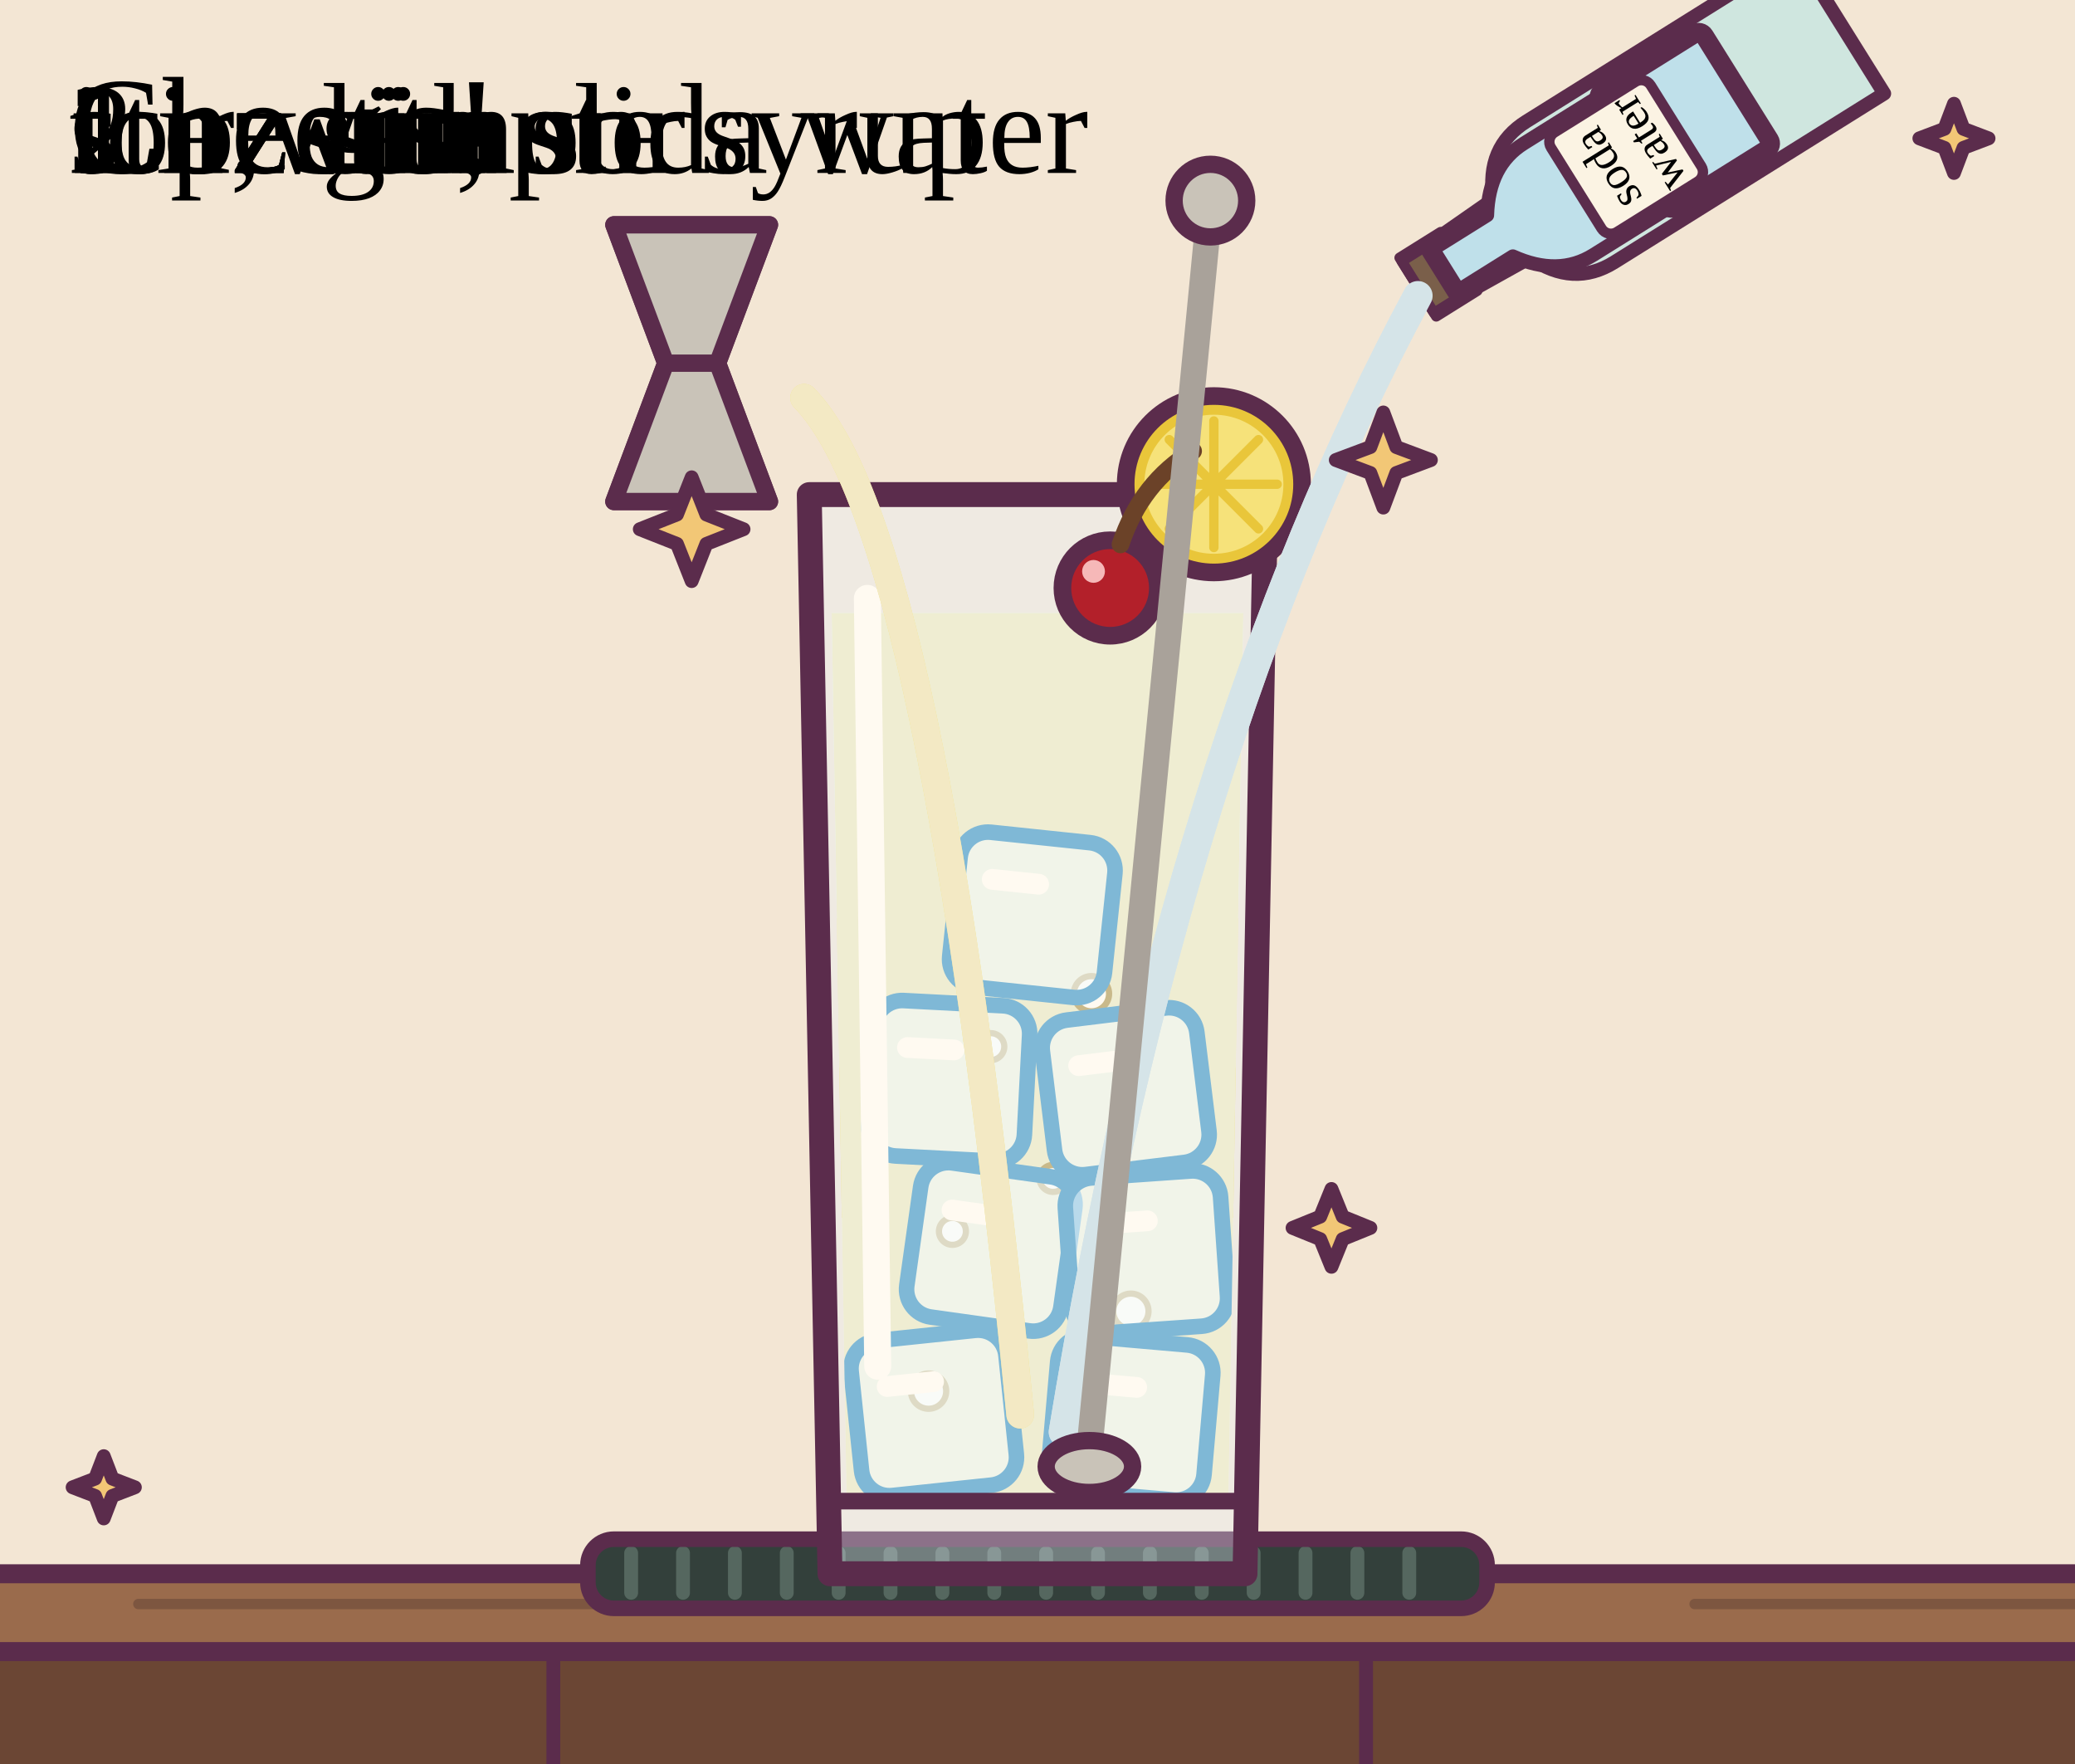
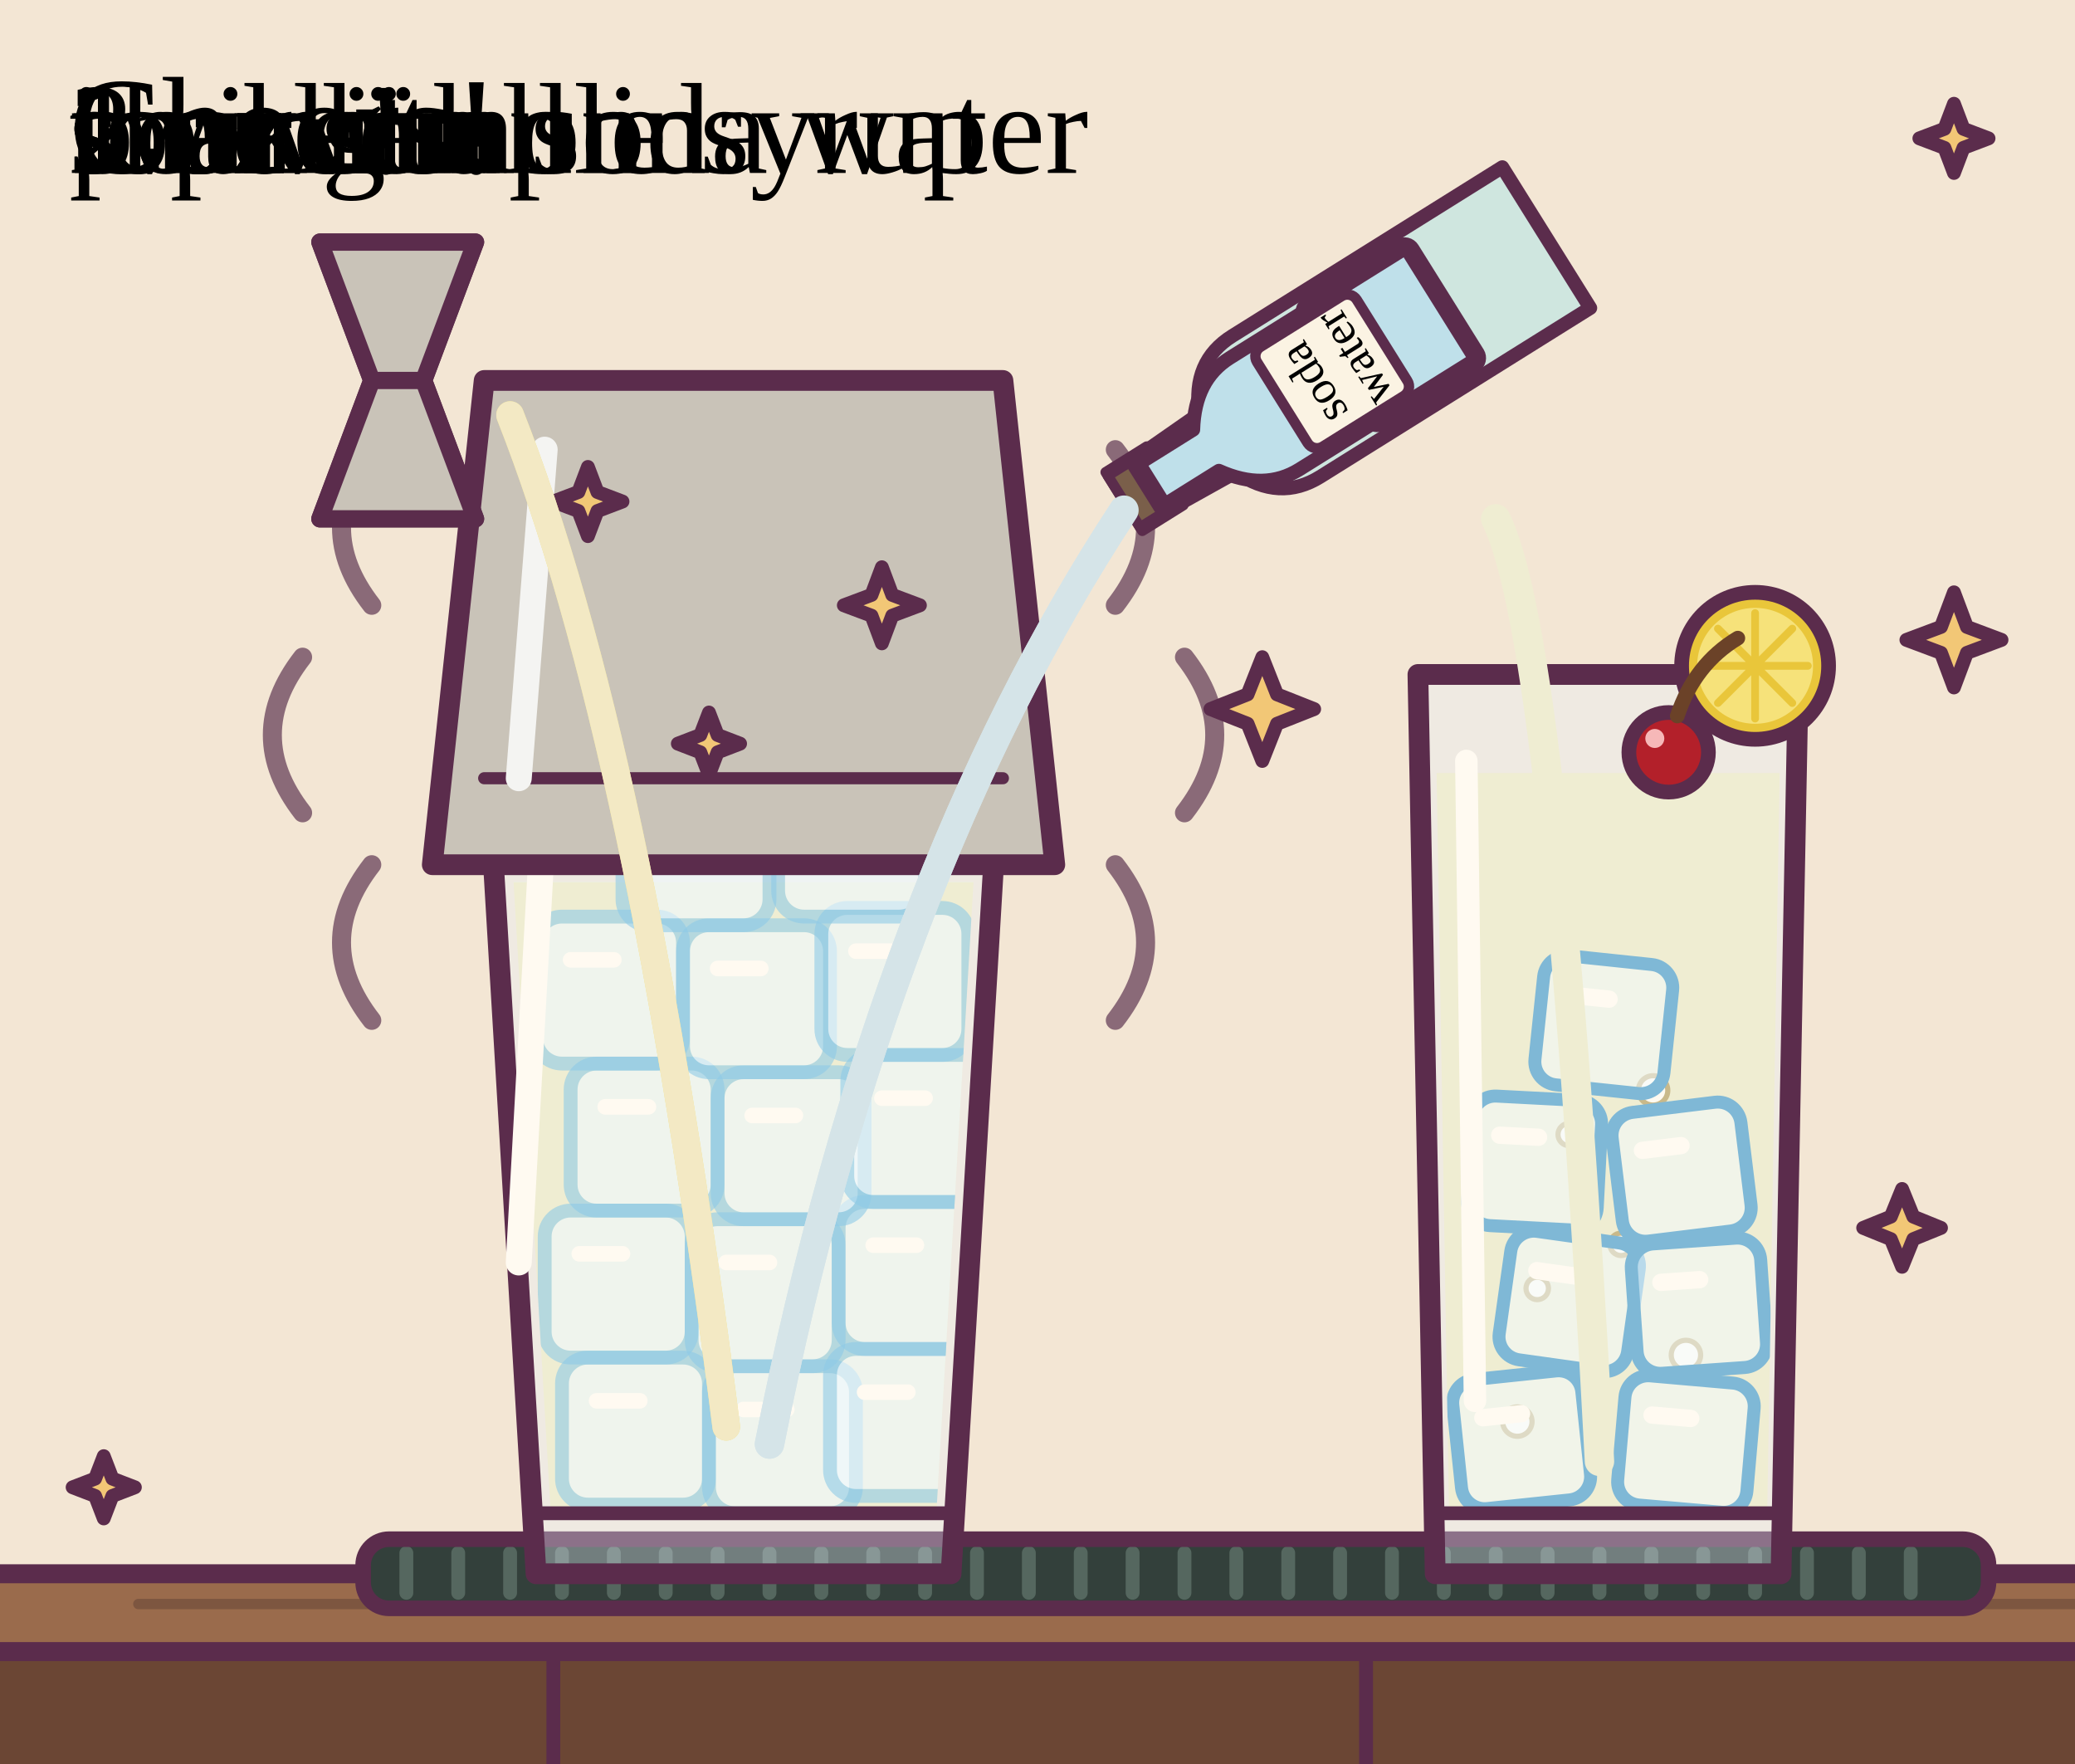
- <svg viewBox="0 0 240 204" role="img" aria-label="How to make a Tom Collins, step by step: Fill with ice. Fill a highball glass with ice. Gin, lemon and syrup. Pour them right into the glass. Top with soda water. Give it a quick stir. Garnish. A lemon wheel and a cherry. Cheers!">
+ <svg viewBox="0 0 240 204" role="img" aria-label="How to make a Tom Collins, step by step: Combine ingredients. Add the gin, lemon juice and simple syrup to your shaker. Shake. Add ice and shake hard, until frosty cold. Top with soda water. Pour it right into the shaker, and give it a gentle swirl. Pour it all in. Pour everything, ice and all, into a highball glass. The drink is already chilling on that ice. Garnish. A lemon wheel and a cherry. Cheers!">
  <g transform="translate(-104 -14)">
    <g filter="url(#wash)">
      <rect x="0" y="0" width="400" height="236" fill="#f3e6d4" />
    </g>
    <rect x="0" y="196" width="400" height="40" fill="#6e4b39" />
    <g filter="url(#wash)">
      <rect x="0" y="196" width="400" height="9" fill="#9a6b4c" />
      <rect x="0" y="205" width="400" height="31" fill="#6b4634" />
    </g>
    <g filter="url(#crayon)" fill="none" stroke="#5b2c4c" stroke-width="2.2" stroke-linecap="round" stroke-linejoin="round">
      <path d="M0 196 H400 M0 205 H400" />
      <path d="M64 205 V236" stroke-width="1.6" />
      <path d="M168 205 V236" stroke-width="1.6" />
      <path d="M262 205 V236" stroke-width="1.6" />
      <path d="M352 205 V236" stroke-width="1.6" />
      <path d="M22 199.5 h38" stroke="#7d5640" stroke-width="1.2" />
      <path d="M120 199.5 h54" stroke="#7d5640" stroke-width="1.2" />
      <path d="M230 199.5 h30" stroke="#7d5640" stroke-width="1.2" />
      <path d="M300 199.5 h46" stroke="#7d5640" stroke-width="1.2" />
    </g>
-     <rect x="172" y="192" width="104" height="8" rx="3" fill="#33403b" />
-     <path d="M177 193.6 v4.6" stroke="#55675f" stroke-width="1.6" stroke-linecap="round" />
-     <path d="M183 193.6 v4.6" stroke="#55675f" stroke-width="1.6" stroke-linecap="round" />
-     <path d="M189 193.6 v4.6" stroke="#55675f" stroke-width="1.6" stroke-linecap="round" />
-     <path d="M195 193.6 v4.6" stroke="#55675f" stroke-width="1.6" stroke-linecap="round" />
-     <path d="M201 193.6 v4.6" stroke="#55675f" stroke-width="1.6" stroke-linecap="round" />
-     <path d="M207 193.6 v4.6" stroke="#55675f" stroke-width="1.6" stroke-linecap="round" />
-     <path d="M213 193.6 v4.6" stroke="#55675f" stroke-width="1.6" stroke-linecap="round" />
-     <path d="M219 193.6 v4.6" stroke="#55675f" stroke-width="1.6" stroke-linecap="round" />
-     <path d="M225 193.6 v4.6" stroke="#55675f" stroke-width="1.6" stroke-linecap="round" />
-     <path d="M231 193.6 v4.6" stroke="#55675f" stroke-width="1.6" stroke-linecap="round" />
-     <path d="M237 193.6 v4.6" stroke="#55675f" stroke-width="1.6" stroke-linecap="round" />
-     <path d="M243 193.6 v4.6" stroke="#55675f" stroke-width="1.6" stroke-linecap="round" />
-     <path d="M249 193.6 v4.6" stroke="#55675f" stroke-width="1.6" stroke-linecap="round" />
-     <path d="M255 193.6 v4.6" stroke="#55675f" stroke-width="1.6" stroke-linecap="round" />
-     <path d="M261 193.6 v4.6" stroke="#55675f" stroke-width="1.6" stroke-linecap="round" />
-     <path d="M267 193.6 v4.6" stroke="#55675f" stroke-width="1.6" stroke-linecap="round" />
+     <rect x="146" y="192" width="188" height="8" rx="3" fill="#33403b" />
+     <path d="M151 193.6 v4.6" stroke="#55675f" stroke-width="1.6" stroke-linecap="round" />
+     <path d="M157 193.6 v4.6" stroke="#55675f" stroke-width="1.6" stroke-linecap="round" />
+     <path d="M163 193.6 v4.6" stroke="#55675f" stroke-width="1.6" stroke-linecap="round" />
+     <path d="M169 193.6 v4.6" stroke="#55675f" stroke-width="1.6" stroke-linecap="round" />
+     <path d="M175 193.6 v4.6" stroke="#55675f" stroke-width="1.6" stroke-linecap="round" />
+     <path d="M181 193.6 v4.6" stroke="#55675f" stroke-width="1.6" stroke-linecap="round" />
+     <path d="M187 193.6 v4.6" stroke="#55675f" stroke-width="1.6" stroke-linecap="round" />
+     <path d="M193 193.6 v4.6" stroke="#55675f" stroke-width="1.6" stroke-linecap="round" />
+     <path d="M199 193.6 v4.6" stroke="#55675f" stroke-width="1.6" stroke-linecap="round" />
+     <path d="M205 193.6 v4.6" stroke="#55675f" stroke-width="1.6" stroke-linecap="round" />
+     <path d="M211 193.6 v4.6" stroke="#55675f" stroke-width="1.6" stroke-linecap="round" />
+     <path d="M217 193.6 v4.6" stroke="#55675f" stroke-width="1.6" stroke-linecap="round" />
+     <path d="M223 193.6 v4.6" stroke="#55675f" stroke-width="1.6" stroke-linecap="round" />
+     <path d="M229 193.6 v4.6" stroke="#55675f" stroke-width="1.6" stroke-linecap="round" />
+     <path d="M235 193.6 v4.6" stroke="#55675f" stroke-width="1.6" stroke-linecap="round" />
+     <path d="M241 193.6 v4.6" stroke="#55675f" stroke-width="1.6" stroke-linecap="round" />
+     <path d="M247 193.6 v4.6" stroke="#55675f" stroke-width="1.6" stroke-linecap="round" />
+     <path d="M253 193.6 v4.6" stroke="#55675f" stroke-width="1.6" stroke-linecap="round" />
+     <path d="M259 193.6 v4.6" stroke="#55675f" stroke-width="1.6" stroke-linecap="round" />
+     <path d="M265 193.6 v4.6" stroke="#55675f" stroke-width="1.6" stroke-linecap="round" />
+     <path d="M271 193.6 v4.6" stroke="#55675f" stroke-width="1.6" stroke-linecap="round" />
+     <path d="M277 193.6 v4.6" stroke="#55675f" stroke-width="1.6" stroke-linecap="round" />
+     <path d="M283 193.6 v4.6" stroke="#55675f" stroke-width="1.6" stroke-linecap="round" />
+     <path d="M289 193.6 v4.6" stroke="#55675f" stroke-width="1.6" stroke-linecap="round" />
+     <path d="M295 193.6 v4.6" stroke="#55675f" stroke-width="1.6" stroke-linecap="round" />
+     <path d="M301 193.6 v4.6" stroke="#55675f" stroke-width="1.6" stroke-linecap="round" />
+     <path d="M307 193.6 v4.6" stroke="#55675f" stroke-width="1.6" stroke-linecap="round" />
+     <path d="M313 193.6 v4.6" stroke="#55675f" stroke-width="1.6" stroke-linecap="round" />
+     <path d="M319 193.6 v4.6" stroke="#55675f" stroke-width="1.6" stroke-linecap="round" />
+     <path d="M325 193.6 v4.6" stroke="#55675f" stroke-width="1.6" stroke-linecap="round" />
    <g filter="url(#crayon)" fill="none" stroke="#5b2c4c" stroke-width="2.6" stroke-linecap="round" stroke-linejoin="round">
-       <rect x="172" y="192" width="104" height="8" rx="3" stroke-width="1.8" />
+       <rect x="146" y="192" width="188" height="8" rx="3" stroke-width="1.8" />
    </g>
    <g class="twinkle d2" style="transform-origin:330px 30px">
      <path d="M330 26 L331.1 28.9 L334 30 L331.1 31.1 L330 34 L328.9 31.1 L326 30 L328.9 28.9Z" fill="#f2c776" stroke="#5b2c4c" stroke-width="1.6" stroke-linejoin="round" />
    </g>
    <g class="twinkle d3" style="transform-origin:116px 186px">
      <path d="M116 182.4 L117 185 L119.6 186 L117 187 L116 189.6 L115 187 L112.4 186 L115 185Z" fill="#f2c776" stroke="#5b2c4c" stroke-width="1.6" stroke-linejoin="round" />
    </g>
-     <g transform="translate(224 196) scale(1.2)">
+     <g class="mix38">
+       <g class="tip37" style="transform-origin:220px 96px">
+         <g class="shk36" style="transform-origin:190px 116px">
+           <g filter="url(#wash)">
+             <path d="M160 96 L220 96 L214 196 L166 196Z" fill="#e7f1fb" opacity=".35" />
+           </g>
+           <clipPath id="tom-collins-mx">
+             <path d="M162.4 99 L217.6 99 L212.3 189 L167.7 189Z" />
+           </clipPath>
+           <g clip-path="url(#tom-collins-mx)">
+             <g filter="url(#wash)">
+               <g class="ml12" style="transform-origin:190px 190px">
+                 <rect x="158" y="169.5" width="64" height="20.5" fill="#d5e4e8" />
+               </g>
+               <g class="ml13" style="transform-origin:190px 170px">
+                 <rect x="158" y="159.5" width="64" height="10.5" fill="#f1e58a" />
+               </g>
+               <g class="ml14" style="transform-origin:190px 160px">
+                 <rect x="158" y="149.5" width="64" height="10.5" fill="#f3e9c4" />
+               </g>
+               <g class="mixed15" style="transform-origin:190px 190px">
+                 <rect x="158" y="136" width="64" height="54" fill="#efedd2" />
+               </g>
+               <g class="mtop16" style="transform-origin:190px 136px">
+                 <rect x="158" y="116" width="64" height="20.5" fill="#eaf6fb" />
+               </g>
+               <g class="mswirl17">
+                 <rect x="158" y="116" width="64" height="74" fill="#efedd2" />
+               </g>
+             </g>
+             <g class="mice18" style="transform-origin:177.5px 179.5px">
+               <rect x="169" y="171" width="17" height="17" rx="3" fill="#eef8ff" opacity=".6" stroke="#8ecae6" stroke-width="1.6" />
+               <path d="M173 176 h5" stroke="#fffaf1" stroke-width="1.8" stroke-linecap="round" />
+             </g>
+             <g class="mice19" style="transform-origin:194.5px 180.5px">
+               <rect x="186" y="172" width="17" height="17" rx="3" fill="#eef8ff" opacity=".6" stroke="#8ecae6" stroke-width="1.6" />
+               <path d="M190 177 h5" stroke="#fffaf1" stroke-width="1.8" stroke-linecap="round" />
+             </g>
+             <g class="mice20" style="transform-origin:208.5px 178.5px">
+               <rect x="200" y="170" width="17" height="17" rx="3" fill="#eef8ff" opacity=".6" stroke="#8ecae6" stroke-width="1.6" />
+               <path d="M204 175 h5" stroke="#fffaf1" stroke-width="1.8" stroke-linecap="round" />
+             </g>
+             <g class="mice21" style="transform-origin:175.5px 162.5px">
+               <rect x="167" y="154" width="17" height="17" rx="3" fill="#eef8ff" opacity=".6" stroke="#8ecae6" stroke-width="1.6" />
+               <path d="M171 159 h5" stroke="#fffaf1" stroke-width="1.8" stroke-linecap="round" />
+             </g>
+             <g class="mice22" style="transform-origin:192.5px 163.5px">
+               <rect x="184" y="155" width="17" height="17" rx="3" fill="#eef8ff" opacity=".6" stroke="#8ecae6" stroke-width="1.6" />
+               <path d="M188 160 h5" stroke="#fffaf1" stroke-width="1.8" stroke-linecap="round" />
+             </g>
+             <g class="mice23" style="transform-origin:209.5px 161.5px">
+               <rect x="201" y="153" width="17" height="17" rx="3" fill="#eef8ff" opacity=".6" stroke="#8ecae6" stroke-width="1.6" />
+               <path d="M205 158 h5" stroke="#fffaf1" stroke-width="1.8" stroke-linecap="round" />
+             </g>
+             <g class="mice24" style="transform-origin:178.5px 145.5px">
+               <rect x="170" y="137" width="17" height="17" rx="3" fill="#eef8ff" opacity=".6" stroke="#8ecae6" stroke-width="1.6" />
+               <path d="M174 142 h5" stroke="#fffaf1" stroke-width="1.8" stroke-linecap="round" />
+             </g>
+             <g class="mice25" style="transform-origin:195.5px 146.5px">
+               <rect x="187" y="138" width="17" height="17" rx="3" fill="#eef8ff" opacity=".6" stroke="#8ecae6" stroke-width="1.6" />
+               <path d="M191 143 h5" stroke="#fffaf1" stroke-width="1.8" stroke-linecap="round" />
+             </g>
+             <g class="mice26" style="transform-origin:210.5px 144.5px">
+               <rect x="202" y="136" width="17" height="17" rx="3" fill="#eef8ff" opacity=".6" stroke="#8ecae6" stroke-width="1.6" />
+               <path d="M206 141 h5" stroke="#fffaf1" stroke-width="1.8" stroke-linecap="round" />
+             </g>
+             <g class="mice27" style="transform-origin:174.5px 128.5px">
+               <rect x="166" y="120" width="17" height="17" rx="3" fill="#eef8ff" opacity=".6" stroke="#8ecae6" stroke-width="1.6" />
+               <path d="M170 125 h5" stroke="#fffaf1" stroke-width="1.8" stroke-linecap="round" />
+             </g>
+             <g class="mice28" style="transform-origin:191.5px 129.5px">
+               <rect x="183" y="121" width="17" height="17" rx="3" fill="#eef8ff" opacity=".6" stroke="#8ecae6" stroke-width="1.6" />
+               <path d="M187 126 h5" stroke="#fffaf1" stroke-width="1.8" stroke-linecap="round" />
+             </g>
+             <g class="mice29" style="transform-origin:207.5px 127.5px">
+               <rect x="199" y="119" width="17" height="17" rx="3" fill="#eef8ff" opacity=".6" stroke="#8ecae6" stroke-width="1.6" />
+               <path d="M203 124 h5" stroke="#fffaf1" stroke-width="1.8" stroke-linecap="round" />
+             </g>
+             <g class="mice30" style="transform-origin:184.5px 112.5px">
+               <rect x="176" y="104" width="17" height="17" rx="3" fill="#eef8ff" opacity=".6" stroke="#8ecae6" stroke-width="1.6" />
+               <path d="M180 109 h5" stroke="#fffaf1" stroke-width="1.8" stroke-linecap="round" />
+             </g>
+             <g class="mice31" style="transform-origin:202.5px 111.5px">
+               <rect x="194" y="103" width="17" height="17" rx="3" fill="#eef8ff" opacity=".6" stroke="#8ecae6" stroke-width="1.6" />
+               <path d="M198 108 h5" stroke="#fffaf1" stroke-width="1.8" stroke-linecap="round" />
+             </g>
+           </g>
+           <g filter="url(#crayon)" fill="none" stroke="#5b2c4c" stroke-width="2.6" stroke-linecap="round" stroke-linejoin="round">
+             <path d="M160 96 L220 96 L214 196 L166 196Z" stroke-width="2.4" />
+             <path d="M166 189 H214" stroke-width="1.6" />
+             <path d="M167 106 L164 160" stroke="#fffaf1" stroke-width="3" />
+           </g>
+           <g class="strainer32" />
+           <g class="tin35">
+             <g filter="url(#wash)">
+               <path d="M154 114 L226 114 L220 58 L160 58Z" fill="#c9c3b8" />
+             </g>
+             <g filter="url(#crayon)" fill="none" stroke="#5b2c4c" stroke-width="2.6" stroke-linecap="round" stroke-linejoin="round">
+               <path d="M154 114 L226 114 L220 58 L160 58Z" stroke-width="2.4" />
+               <path d="M160 104 H220" stroke-width="1.4" />
+               <path d="M167 66 L164 104" stroke="#f4f4f2" stroke-width="3" />
+             </g>
+             <g class="frost34">
+               <g class="twinkle" style="transform-origin:172px 72px">
+                 <path d="M172 68 L173.1 70.9 L176 72 L173.1 73.1 L172 76 L170.9 73.1 L168 72 L170.9 70.9Z" fill="#f2c776" stroke="#5b2c4c" stroke-width="1.6" stroke-linejoin="round" />
+               </g>
+               <g class="twinkle d2" style="transform-origin:206px 84px">
+                 <path d="M206 79.6 L207.2 82.8 L210.4 84 L207.2 85.2 L206 88.4 L204.8 85.2 L201.6 84 L204.8 82.8Z" fill="#f2c776" stroke="#5b2c4c" stroke-width="1.6" stroke-linejoin="round" />
+               </g>
+               <g class="twinkle d3" style="transform-origin:186px 100px">
+                 <path d="M186 96.4 L187 99 L189.6 100 L187 101 L186 103.6 L185 101 L182.4 100 L185 99Z" fill="#f2c776" stroke="#5b2c4c" stroke-width="1.6" stroke-linejoin="round" />
+               </g>
+             </g>
+           </g>
+         </g>
+         <g class="whoosh33">
+           <g filter="url(#crayon)" fill="none" stroke="#5b2c4c" stroke-width="2.6" stroke-linecap="round" stroke-linejoin="round">
+             <path d="M147 66 q-7 9 0 18 M139 90 q-7 9 0 18 M147 114 q-7 9 0 18 M233 66 q7 9 0 18 M241 90 q7 9 0 18 M233 114 q7 9 0 18" stroke="#8a6a78" stroke-width="2.2" />
+           </g>
+         </g>
+       </g>
+     </g>
+     <g transform="translate(290 196) scale(1)">
      <g filter="url(#wash)">
        <path d="M-22 -104 L22 -104 L20 0 L-20 0Z" fill="#e7f1fb" opacity=".35" />
      </g>
-       <g class="gc13">
+       <g class="gc10">
        <clipPath id="tom-collins-gl">
          <path d="M-20 -102 L20 -102 L18.4 -7 L-18.4 -7Z" />
        </clipPath>
        <g clip-path="url(#tom-collins-gl)">
          <g filter="url(#wash)">
            <g class="band1" style="transform-origin:0px -5.5px">
-               <rect x="-40" y="-34.9" width="80" height="29.4" fill="#eef3f0" />
-             </g>
-             <g class="band2" style="transform-origin:0px -34.3px">
-               <rect x="-40" y="-49.3" width="80" height="15" fill="#f1e58a" />
-             </g>
-             <g class="band3" style="transform-origin:0px -48.7px">
-               <rect x="-40" y="-63.8" width="80" height="15" fill="#f3e9c4" />
-             </g>
-             <g class="band4" style="transform-origin:0px -63.2px">
-               <rect x="-40" y="-92.6" width="80" height="29.4" fill="#eaf6fb" />
-             </g>
-           </g>
-           <g class="mixd5">
-             <g filter="url(#wash)">
-               <rect x="-40" y="-92.6" width="80" height="87" fill="#efedd2" />
-             </g>
+               <rect x="-40" y="-92.6" width="80" height="87.1" fill="#efedd2" />
+             </g>
+           </g>
+           <g class="bubs2">
            <circle class="bub u0" cx="-10.5" cy="-17.6" r="1.7" fill="#fffaf1" stroke="#c9b98a" stroke-width=".6" />
            <circle class="bub u1" cx="1.5" cy="-38.1" r="1.3" fill="#fffaf1" stroke="#c9b98a" stroke-width=".6" />
            <circle class="bub u2" cx="9" cy="-25.3" r="1.7" fill="#fffaf1" stroke="#c9b98a" stroke-width=".6" />
            <circle class="bub u0" cx="-4.5" cy="-50.8" r="1.3" fill="#fffaf1" stroke="#c9b98a" stroke-width=".6" />
            <circle class="bub u1" cx="5.2" cy="-55.9" r="1.7" fill="#fffaf1" stroke="#c9b98a" stroke-width=".6" />
            <circle class="bub u2" cx="-8.2" cy="-33" r="1.3" fill="#fffaf1" stroke="#c9b98a" stroke-width=".6" />
          </g>
          <g filter="url(#wash)" />
-           <g class="gice6">
+           <g class="gice3">
            <g>
              <g transform="rotate(-6 -10 -15.5)">
                <g filter="url(#wash)">
                  <rect x="-17.5" y="-23" width="15" height="15" rx="2.7" fill="#f4fbff" opacity=".5" />
                </g>
                <g filter="url(#crayon)" fill="none" stroke="#5b2c4c" stroke-width="2.6" stroke-linecap="round" stroke-linejoin="round">
                  <rect x="-17.5" y="-23" width="15" height="15" rx="2.7" stroke="#7fb8d6" stroke-width="1.5" />
                  <path d="M-14.2 -18.5 h4.5" stroke="#fffaf1" stroke-width="2" />
                </g>
              </g>
            </g>
          </g>
-           <g class="gice7">
+           <g class="gice4">
            <g>
              <g transform="rotate(5 9 -15)">
                <g filter="url(#wash)">
                  <rect x="1.5" y="-22.5" width="15" height="15" rx="2.7" fill="#f4fbff" opacity=".5" />
                </g>
                <g filter="url(#crayon)" fill="none" stroke="#5b2c4c" stroke-width="2.6" stroke-linecap="round" stroke-linejoin="round">
                  <rect x="1.5" y="-22.5" width="15" height="15" rx="2.7" stroke="#7fb8d6" stroke-width="1.5" />
                  <path d="M4.8 -18 h4.5" stroke="#fffaf1" stroke-width="2" />
                </g>
              </g>
            </g>
          </g>
-           <g class="gice8">
+           <g class="gice5">
            <g>
              <g transform="rotate(8 -4.5 -31.5)">
                <g filter="url(#wash)">
                  <rect x="-12" y="-39" width="15" height="15" rx="2.7" fill="#f4fbff" opacity=".5" />
                </g>
                <g filter="url(#crayon)" fill="none" stroke="#5b2c4c" stroke-width="2.6" stroke-linecap="round" stroke-linejoin="round">
                  <rect x="-12" y="-39" width="15" height="15" rx="2.7" stroke="#7fb8d6" stroke-width="1.5" />
                  <path d="M-8.7 -34.5 h4.5" stroke="#fffaf1" stroke-width="2" />
                </g>
              </g>
            </g>
          </g>
-           <g class="gice9">
+           <g class="gice6">
            <g>
              <g transform="rotate(-4 10.5 -31)">
                <g filter="url(#wash)">
                  <rect x="3" y="-38.5" width="15" height="15" rx="2.7" fill="#f4fbff" opacity=".5" />
                </g>
                <g filter="url(#crayon)" fill="none" stroke="#5b2c4c" stroke-width="2.6" stroke-linecap="round" stroke-linejoin="round">
                  <rect x="3" y="-38.5" width="15" height="15" rx="2.7" stroke="#7fb8d6" stroke-width="1.5" />
                  <path d="M6.3 -34 h4.5" stroke="#fffaf1" stroke-width="2" />
                </g>
              </g>
            </g>
          </g>
-           <g class="gice10">
+           <g class="gice7">
            <g>
              <g transform="rotate(3 -8.5 -47.5)">
                <g filter="url(#wash)">
                  <rect x="-16" y="-55" width="15" height="15" rx="2.7" fill="#f4fbff" opacity=".5" />
                </g>
                <g filter="url(#crayon)" fill="none" stroke="#5b2c4c" stroke-width="2.6" stroke-linecap="round" stroke-linejoin="round">
                  <rect x="-16" y="-55" width="15" height="15" rx="2.7" stroke="#7fb8d6" stroke-width="1.5" />
                  <path d="M-12.7 -50.5 h4.5" stroke="#fffaf1" stroke-width="2" />
                </g>
              </g>
            </g>
          </g>
-           <g class="gice11">
+           <g class="gice8">
            <g>
              <g transform="rotate(-7 8.5 -46.5)">
                <g filter="url(#wash)">
                  <rect x="1" y="-54" width="15" height="15" rx="2.7" fill="#f4fbff" opacity=".5" />
                </g>
                <g filter="url(#crayon)" fill="none" stroke="#5b2c4c" stroke-width="2.6" stroke-linecap="round" stroke-linejoin="round">
                  <rect x="1" y="-54" width="15" height="15" rx="2.7" stroke="#7fb8d6" stroke-width="1.5" />
                  <path d="M4.3 -49.5 h4.5" stroke="#fffaf1" stroke-width="2" />
                </g>
              </g>
            </g>
          </g>
-           <g class="gice12">
+           <g class="gice9">
            <g>
              <g transform="rotate(6 -0.5 -63.5)">
                <g filter="url(#wash)">
                  <rect x="-8" y="-71" width="15" height="15" rx="2.7" fill="#f4fbff" opacity=".5" />
                </g>
                <g filter="url(#crayon)" fill="none" stroke="#5b2c4c" stroke-width="2.6" stroke-linecap="round" stroke-linejoin="round">
                  <rect x="-8" y="-71" width="15" height="15" rx="2.7" stroke="#7fb8d6" stroke-width="1.5" />
                  <path d="M-4.7 -66.5 h4.5" stroke="#fffaf1" stroke-width="2" />
                </g>
              </g>
            </g>
          </g>
        </g>
      </g>
      <g filter="url(#crayon)" fill="none" stroke="#5b2c4c" stroke-width="2.6" stroke-linecap="round" stroke-linejoin="round">
        <path d="M-22 -104 L22 -104 L20 0 L-20 0Z" stroke-width="2.4" />
        <path d="M-19.6 -7 H19.6" stroke-width="1.6" />
        <path d="M-16.4 -94 L-15.4 -20" stroke="#fffaf1" stroke-width="2.6" />
      </g>
-       <g class="garn14">
+       <g class="garn11">
        <g transform="translate(17 -105)">
          <g filter="url(#wash)">
            <circle r="8.5" fill="#e9c63a" />
            <circle r="6.7" fill="#f6e27a" />
          </g>
          <g filter="url(#crayon)" fill="none" stroke="#5b2c4c" stroke-width="2.6" stroke-linecap="round" stroke-linejoin="round">
            <circle r="8.5" stroke-width="1.7" />
            <path d="M0 0 L6.1 0 M0 0 L4.3 4.3 M0 0 L0 6.1 M0 0 L-4.3 4.3 M0 0 L-6.1 0 M0 0 L-4.3 -4.3 M0 0 L-0 -6.1 M0 0 L4.3 -4.3" stroke="#e9c63a" stroke-width=".9" />
          </g>
        </g>
        <g transform="translate(7 -95)">
          <g filter="url(#wash)">
            <circle r="4.6" fill="#b3202a" />
          </g>
          <g filter="url(#crayon)" fill="none" stroke="#5b2c4c" stroke-width="2.6" stroke-linecap="round" stroke-linejoin="round">
            <circle r="4.6" stroke-width="1.7" />
            <path d="M1 -4.2 q2 -6 7 -9" stroke="#6b4228" stroke-width="1.7" />
          </g>
          <circle cx="-1.6" cy="-1.6" r="1.1" fill="#f6b8b8" />
        </g>
      </g>
    </g>
-     <g class="btl16" style="transform-origin:268px 47.2px">
-       <g transform="translate(268 47.2) rotate(-122)">
+     <g class="btl39" style="transform-origin:234px 72px">
+       <g transform="translate(234 72) rotate(-122)">
        <g transform="translate(0 57.6) scale(0.8)">
          <g filter="url(#wash)">
            <path d="M-12 0 L-12 -46 Q-12 -53 -5 -56 L-4.5 -66 L4.5 -66 L5 -56 Q12 -53 12 -46 L12 0Z" fill="#cfe6df" />
            <rect x="-10.5" y="-36" width="21" height="19" rx="1.6" fill="#fbf3e3" />
            <path d="M-5 -72 h10 v7 h-10Z" fill="#7a5f4a" />
          </g>
          <g filter="url(#crayon)" fill="none" stroke="#5b2c4c" stroke-width="2.6" stroke-linecap="round" stroke-linejoin="round">
            <path d="M-12 0 L-12 -46 Q-12 -53 -5 -56 L-4.5 -66 L4.5 -66 L5 -56 Q12 -53 12 -46 L12 0Z" stroke-width="2" />
            <rect x="-10.5" y="-36" width="21" height="19" rx="1.6" stroke-width="1.5" />
            <path d="M-5 -72 h10 v7 h-10Z" stroke-width="1.5" />
          </g>
          <text class="letter" x="0" y="-23.8" font-size="7.6" text-anchor="middle">gin</text>
        </g>
      </g>
    </g>
-     <g filter="url(#crayon)" fill="none" stroke="#5b2c4c" stroke-width="2.6" stroke-linecap="round" stroke-linejoin="round" class="pour17">
-       <path d="M268 48.2 Q240 100.2 227 179.6" stroke="#d5e4e8" stroke-width="3.4" />
-     </g>
-     <g class="jig19" style="transform-origin:184px 56px">
-       <g transform="translate(184 56)">
+     <g filter="url(#crayon)" fill="none" stroke="#5b2c4c" stroke-width="2.6" stroke-linecap="round" stroke-linejoin="round" class="pour40">
+       <path d="M234 73 Q206 115.6 193 181" stroke="#d5e4e8" stroke-width="3.4" />
+     </g>
+     <g class="jig42" style="transform-origin:150px 58px">
+       <g transform="translate(150 58)">
        <g filter="url(#wash)">
          <path d="M-9 -16 L9 -16 L3 0 L9 16 L-9 16 L-3 0Z" fill="#c9c3b8" />
        </g>
        <g filter="url(#crayon)" fill="none" stroke="#5b2c4c" stroke-width="2.6" stroke-linecap="round" stroke-linejoin="round">
          <path d="M-9 -16 L9 -16 L3 0 L9 16 L-9 16 L-3 0Z M-3 0 H3" stroke-width="2" />
        </g>
      </g>
    </g>
-     <g filter="url(#crayon)" fill="none" stroke="#5b2c4c" stroke-width="2.6" stroke-linecap="round" stroke-linejoin="round" class="pour20">
-       <path d="M197 60 Q212 75.2 222 177.6" stroke="#f1e58a" stroke-width="3.2" />
-     </g>
-     <g class="jig22" style="transform-origin:184px 56px">
-       <g transform="translate(184 56)">
+     <g filter="url(#crayon)" fill="none" stroke="#5b2c4c" stroke-width="2.6" stroke-linecap="round" stroke-linejoin="round" class="pour43">
+       <path d="M163 62 Q178 100 188 179" stroke="#f1e58a" stroke-width="3.2" />
+     </g>
+     <g class="jig45" style="transform-origin:150px 58px">
+       <g transform="translate(150 58)">
        <g filter="url(#wash)">
          <path d="M-9 -16 L9 -16 L3 0 L9 16 L-9 16 L-3 0Z" fill="#c9c3b8" />
        </g>
        <g filter="url(#crayon)" fill="none" stroke="#5b2c4c" stroke-width="2.6" stroke-linecap="round" stroke-linejoin="round">
          <path d="M-9 -16 L9 -16 L3 0 L9 16 L-9 16 L-3 0Z M-3 0 H3" stroke-width="2" />
        </g>
      </g>
    </g>
-     <g filter="url(#crayon)" fill="none" stroke="#5b2c4c" stroke-width="2.6" stroke-linecap="round" stroke-linejoin="round" class="pour23">
-       <path d="M197 60 Q212 75.2 222 177.6" stroke="#f3e9c4" stroke-width="3.2" />
-     </g>
-     <g class="btl25" style="transform-origin:268px 47.2px">
-       <g transform="translate(268 47.2) rotate(-122)">
+     <g filter="url(#crayon)" fill="none" stroke="#5b2c4c" stroke-width="2.6" stroke-linecap="round" stroke-linejoin="round" class="pour46">
+       <path d="M163 62 Q178 100 188 179" stroke="#f3e9c4" stroke-width="3.2" />
+     </g>
+     <g class="btl50" style="transform-origin:234px 72px">
+       <g transform="translate(234 72) rotate(-122)">
        <g transform="translate(0 43.2) scale(0.8)">
          <g filter="url(#wash)">
            <path d="M-9.5 0 L-9.5 -30 Q-9.5 -36 -3.5 -40 L-3.5 -50 L3.5 -50 L3.5 -40 Q9.5 -36 9.5 -30 L9.5 0Z" fill="#bfe0ea" />
            <rect x="-8.5" y="-27" width="17" height="17" rx="1.6" fill="#fbf3e3" />
            <path d="M-4.4 -54 h8.8 v5 h-8.8Z" fill="#7a5f4a" />
          </g>
          <g filter="url(#crayon)" fill="none" stroke="#5b2c4c" stroke-width="2.6" stroke-linecap="round" stroke-linejoin="round">
            <path d="M-9.5 0 L-9.5 -30 Q-9.5 -36 -3.5 -40 L-3.5 -50 L3.5 -50 L3.5 -40 Q9.5 -36 9.5 -30 L9.5 0Z" stroke-width="2" />
            <rect x="-8.5" y="-27" width="17" height="17" rx="1.6" stroke-width="1.5" />
            <path d="M-4.4 -54 h8.8 v5 h-8.8Z" stroke-width="1.5" />
          </g>
          <text class="letter" x="0" y="-19.5" font-size="6.8" text-anchor="middle">soda</text>
          <text class="letter" x="0" y="-12.6" font-size="6.8" text-anchor="middle" textLength="14" lengthAdjust="spacingAndGlyphs">water</text>
        </g>
      </g>
    </g>
-     <g filter="url(#crayon)" fill="none" stroke="#5b2c4c" stroke-width="2.6" stroke-linecap="round" stroke-linejoin="round" class="pour26">
-       <path d="M268 48.2 Q240 100.2 227 179.6" stroke="#d5e4e8" stroke-width="3.4" />
-     </g>
-     <g class="spnw29">
-       <g class="spn28" style="transform-origin:230px 181.6px">
-         <g filter="url(#crayon)" fill="none" stroke="#5b2c4c" stroke-width="2" stroke-linecap="round" stroke-linejoin="round">
-           <path d="M244 37.2 L230 181.6" stroke="#a9a29a" stroke-width="3" />
-           <circle cx="244" cy="37.2" r="4.2" fill="#c9c3b8" />
-           <ellipse cx="230" cy="183.6" rx="5" ry="3" fill="#c9c3b8" />
-         </g>
-       </g>
-     </g>
-     <g class="cheer32">
-       <g class="twinkle" style="transform-origin:184px 75.2px">
-         <path d="M184 69.2 L185.7 73.5 L190 75.2 L185.7 76.9 L184 81.2 L182.3 76.9 L178 75.2 L182.3 73.5Z" fill="#f2c776" stroke="#5b2c4c" stroke-width="1.6" stroke-linejoin="round" />
-       </g>
-       <g class="twinkle d2" style="transform-origin:264px 67.2px">
-         <path d="M264 61.7 L265.5 65.7 L269.5 67.2 L265.5 68.7 L264 72.7 L262.5 68.7 L258.5 67.2 L262.5 65.7Z" fill="#f2c776" stroke="#5b2c4c" stroke-width="1.6" stroke-linejoin="round" />
-       </g>
-       <g class="twinkle d3" style="transform-origin:258px 156px">
-         <path d="M258 151.5 L259.3 154.7 L262.5 156 L259.3 157.3 L258 160.5 L256.7 157.3 L253.5 156 L256.7 154.7Z" fill="#f2c776" stroke="#5b2c4c" stroke-width="1.6" stroke-linejoin="round" />
-       </g>
-     </g>
-     <text class="letter cap15" x="112" y="34" font-size="15">ice</text>
-     <text class="letter cap18" x="112" y="34" font-size="15">2 oz gin</text>
-     <text class="letter cap21" x="112" y="34" font-size="15">1 oz lemon</text>
-     <text class="letter cap24" x="112" y="34" font-size="15">1 oz simple syrup</text>
-     <text class="letter cap27" x="112" y="34" font-size="15">top with soda water</text>
-     <text class="letter cap30" x="112" y="34" font-size="15">stir, stir, stir</text>
-     <text class="letter cap31" x="112" y="34" font-size="16">Cheers!</text>
+     <g filter="url(#crayon)" fill="none" stroke="#5b2c4c" stroke-width="2.6" stroke-linecap="round" stroke-linejoin="round" class="pour51">
+       <path d="M234 73 Q206 115.6 193 181" stroke="#d5e4e8" stroke-width="3.4" />
+     </g>
+     <g filter="url(#crayon)" fill="none" stroke="#5b2c4c" stroke-width="2.6" stroke-linecap="round" stroke-linejoin="round" class="pour54">
+       <path d="M277 74 Q284 88 289 183" stroke="#efedd2" stroke-width="3.4" />
+     </g>
+     <g class="cheer57">
+       <g class="twinkle" style="transform-origin:250px 96px">
+         <path d="M250 90 L251.7 94.3 L256 96 L251.7 97.7 L250 102 L248.3 97.7 L244 96 L248.3 94.3Z" fill="#f2c776" stroke="#5b2c4c" stroke-width="1.6" stroke-linejoin="round" />
+       </g>
+       <g class="twinkle d2" style="transform-origin:330px 88px">
+         <path d="M330 82.5 L331.5 86.5 L335.5 88 L331.5 89.5 L330 93.5 L328.5 89.5 L324.5 88 L328.5 86.5Z" fill="#f2c776" stroke="#5b2c4c" stroke-width="1.6" stroke-linejoin="round" />
+       </g>
+       <g class="twinkle d3" style="transform-origin:324px 156px">
+         <path d="M324 151.5 L325.3 154.7 L328.5 156 L325.3 157.3 L324 160.5 L322.7 157.3 L319.5 156 L322.7 154.7Z" fill="#f2c776" stroke="#5b2c4c" stroke-width="1.6" stroke-linejoin="round" />
+       </g>
+     </g>
+     <text class="letter cap41" x="112" y="34" font-size="15">2 oz gin</text>
+     <text class="letter cap44" x="112" y="34" font-size="15">1 oz lemon</text>
+     <text class="letter cap47" x="112" y="34" font-size="15">1 oz simple syrup</text>
+     <text class="letter cap48" x="112" y="34" font-size="15">ice</text>
+     <text class="letter cap49" x="112" y="34" font-size="15">shake!</text>
+     <text class="letter cap52" x="112" y="34" font-size="15">top with soda water</text>
+     <text class="letter cap53" x="112" y="34" font-size="15">swirl</text>
+     <text class="letter cap55" x="112" y="34" font-size="15">pour it all in</text>
+     <text class="letter cap56" x="112" y="34" font-size="16">Cheers!</text>
  </g>
</svg>
